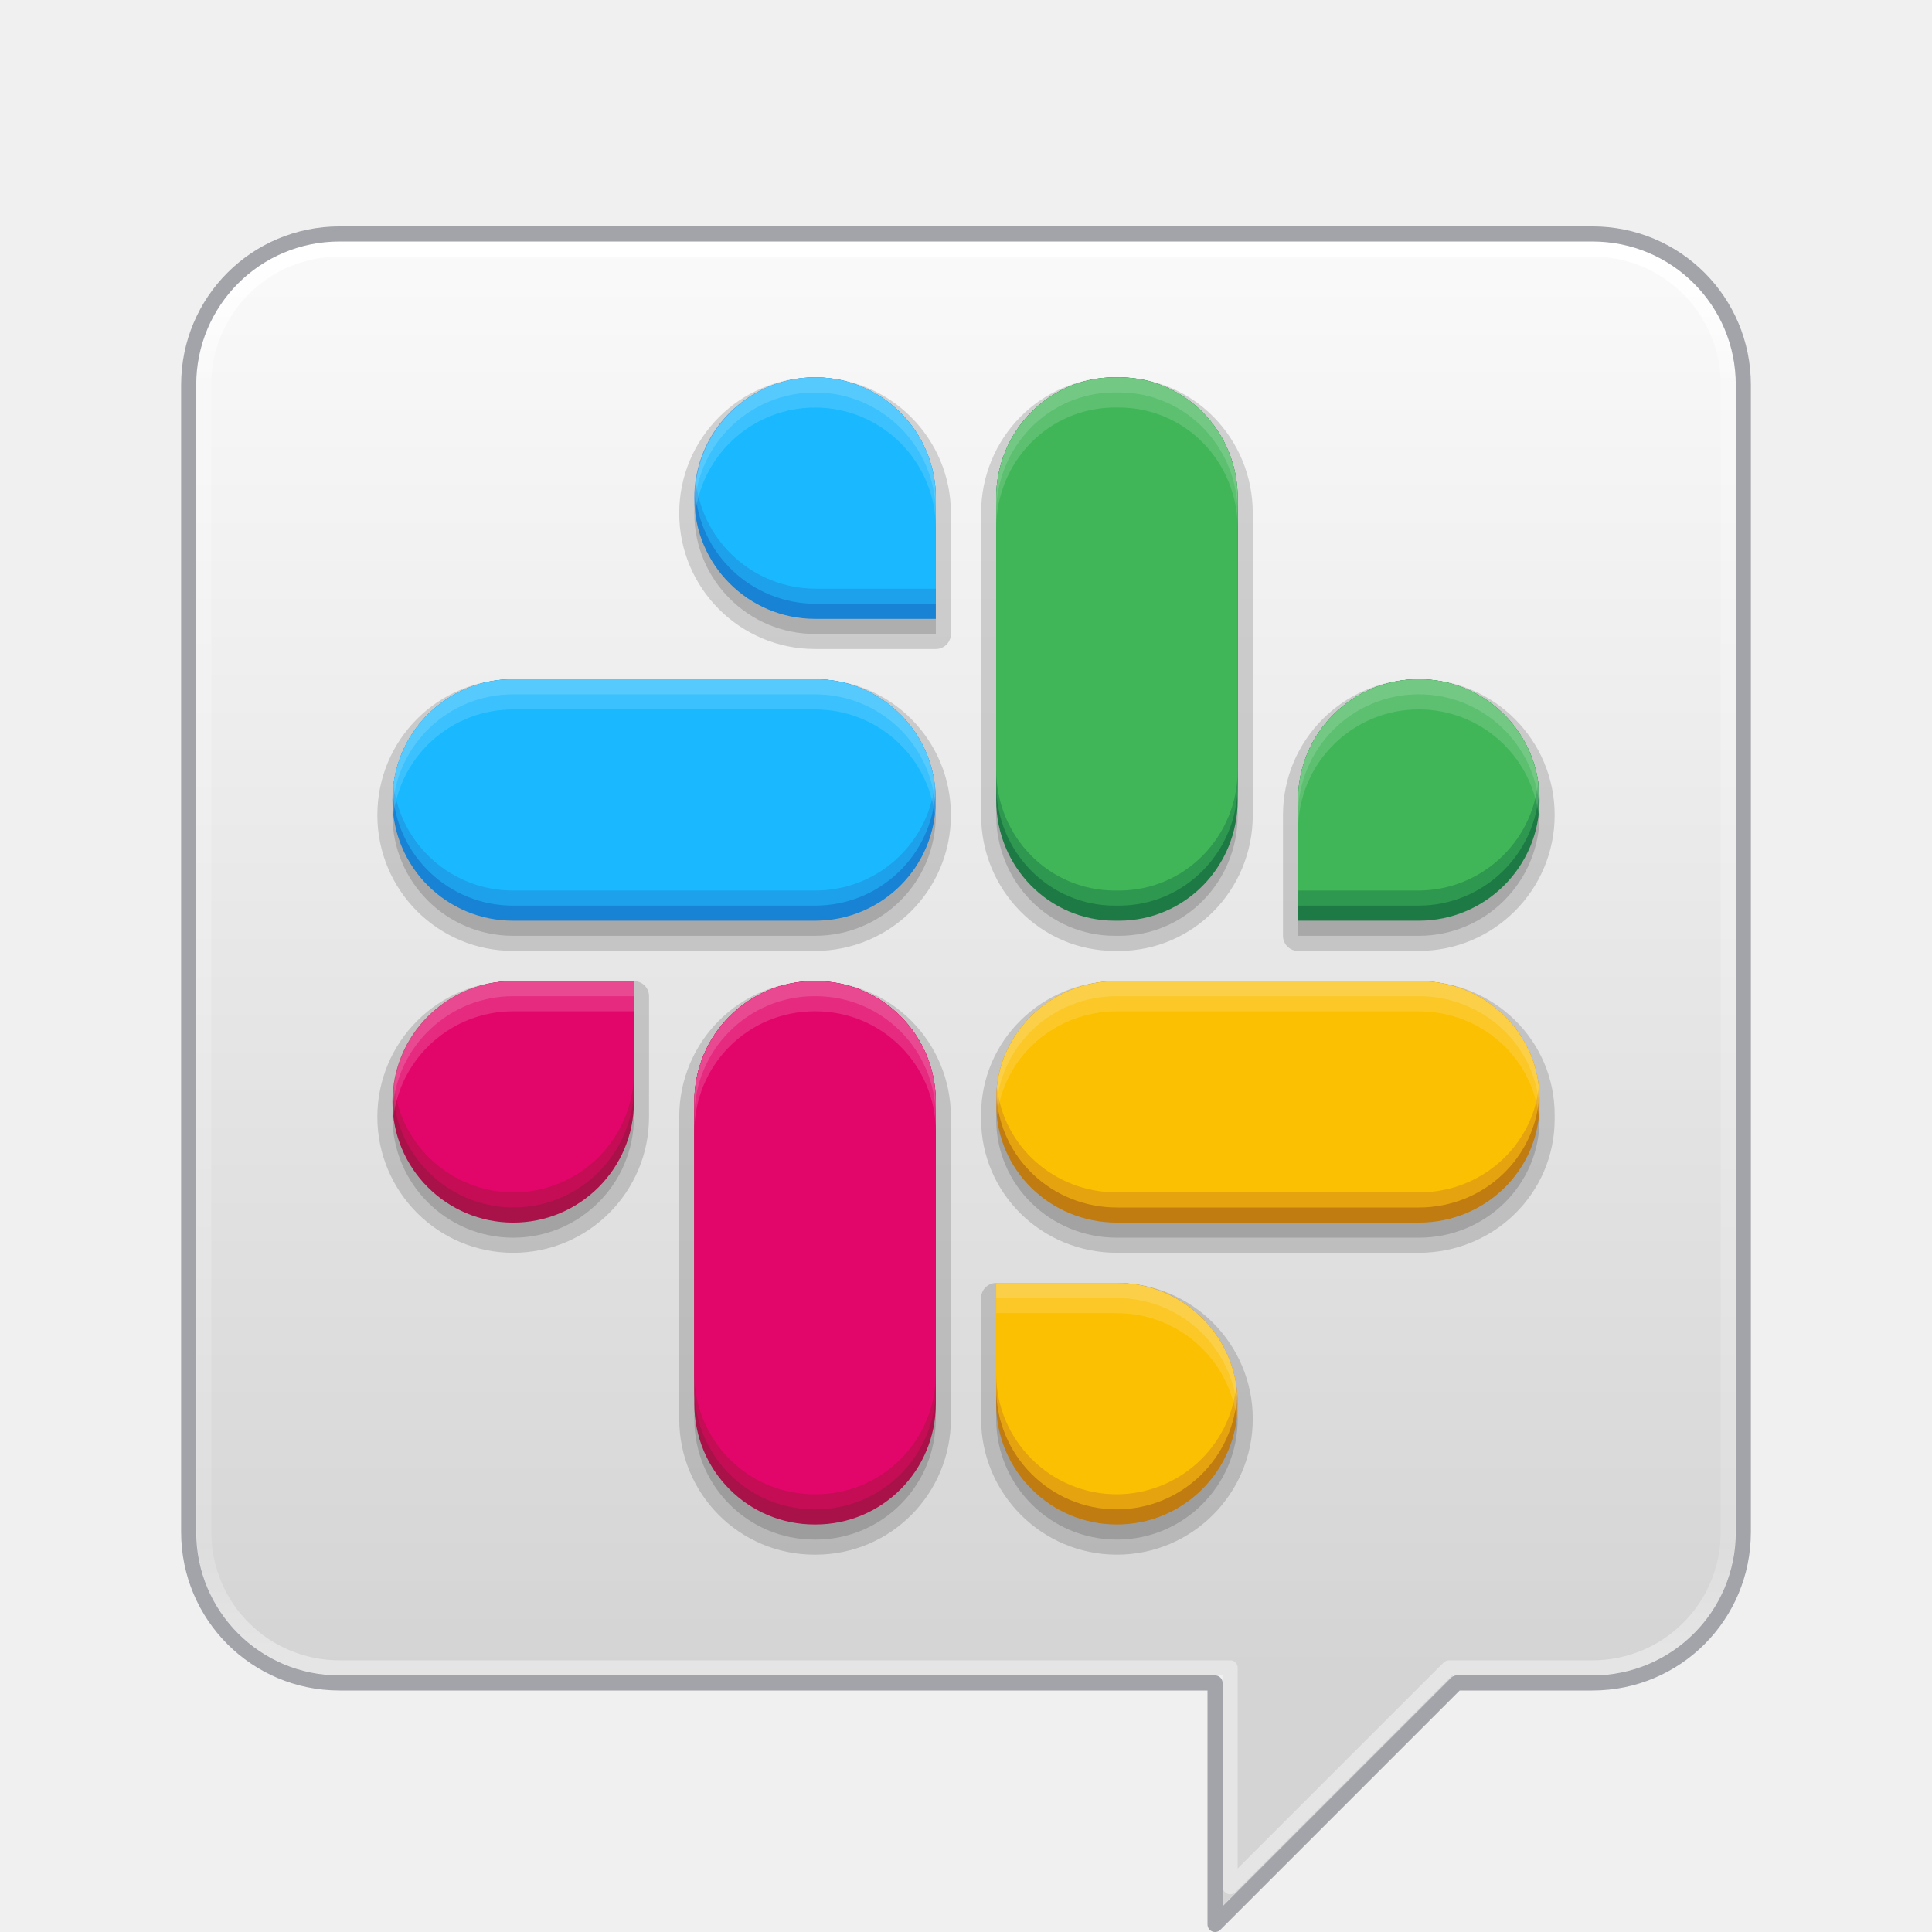
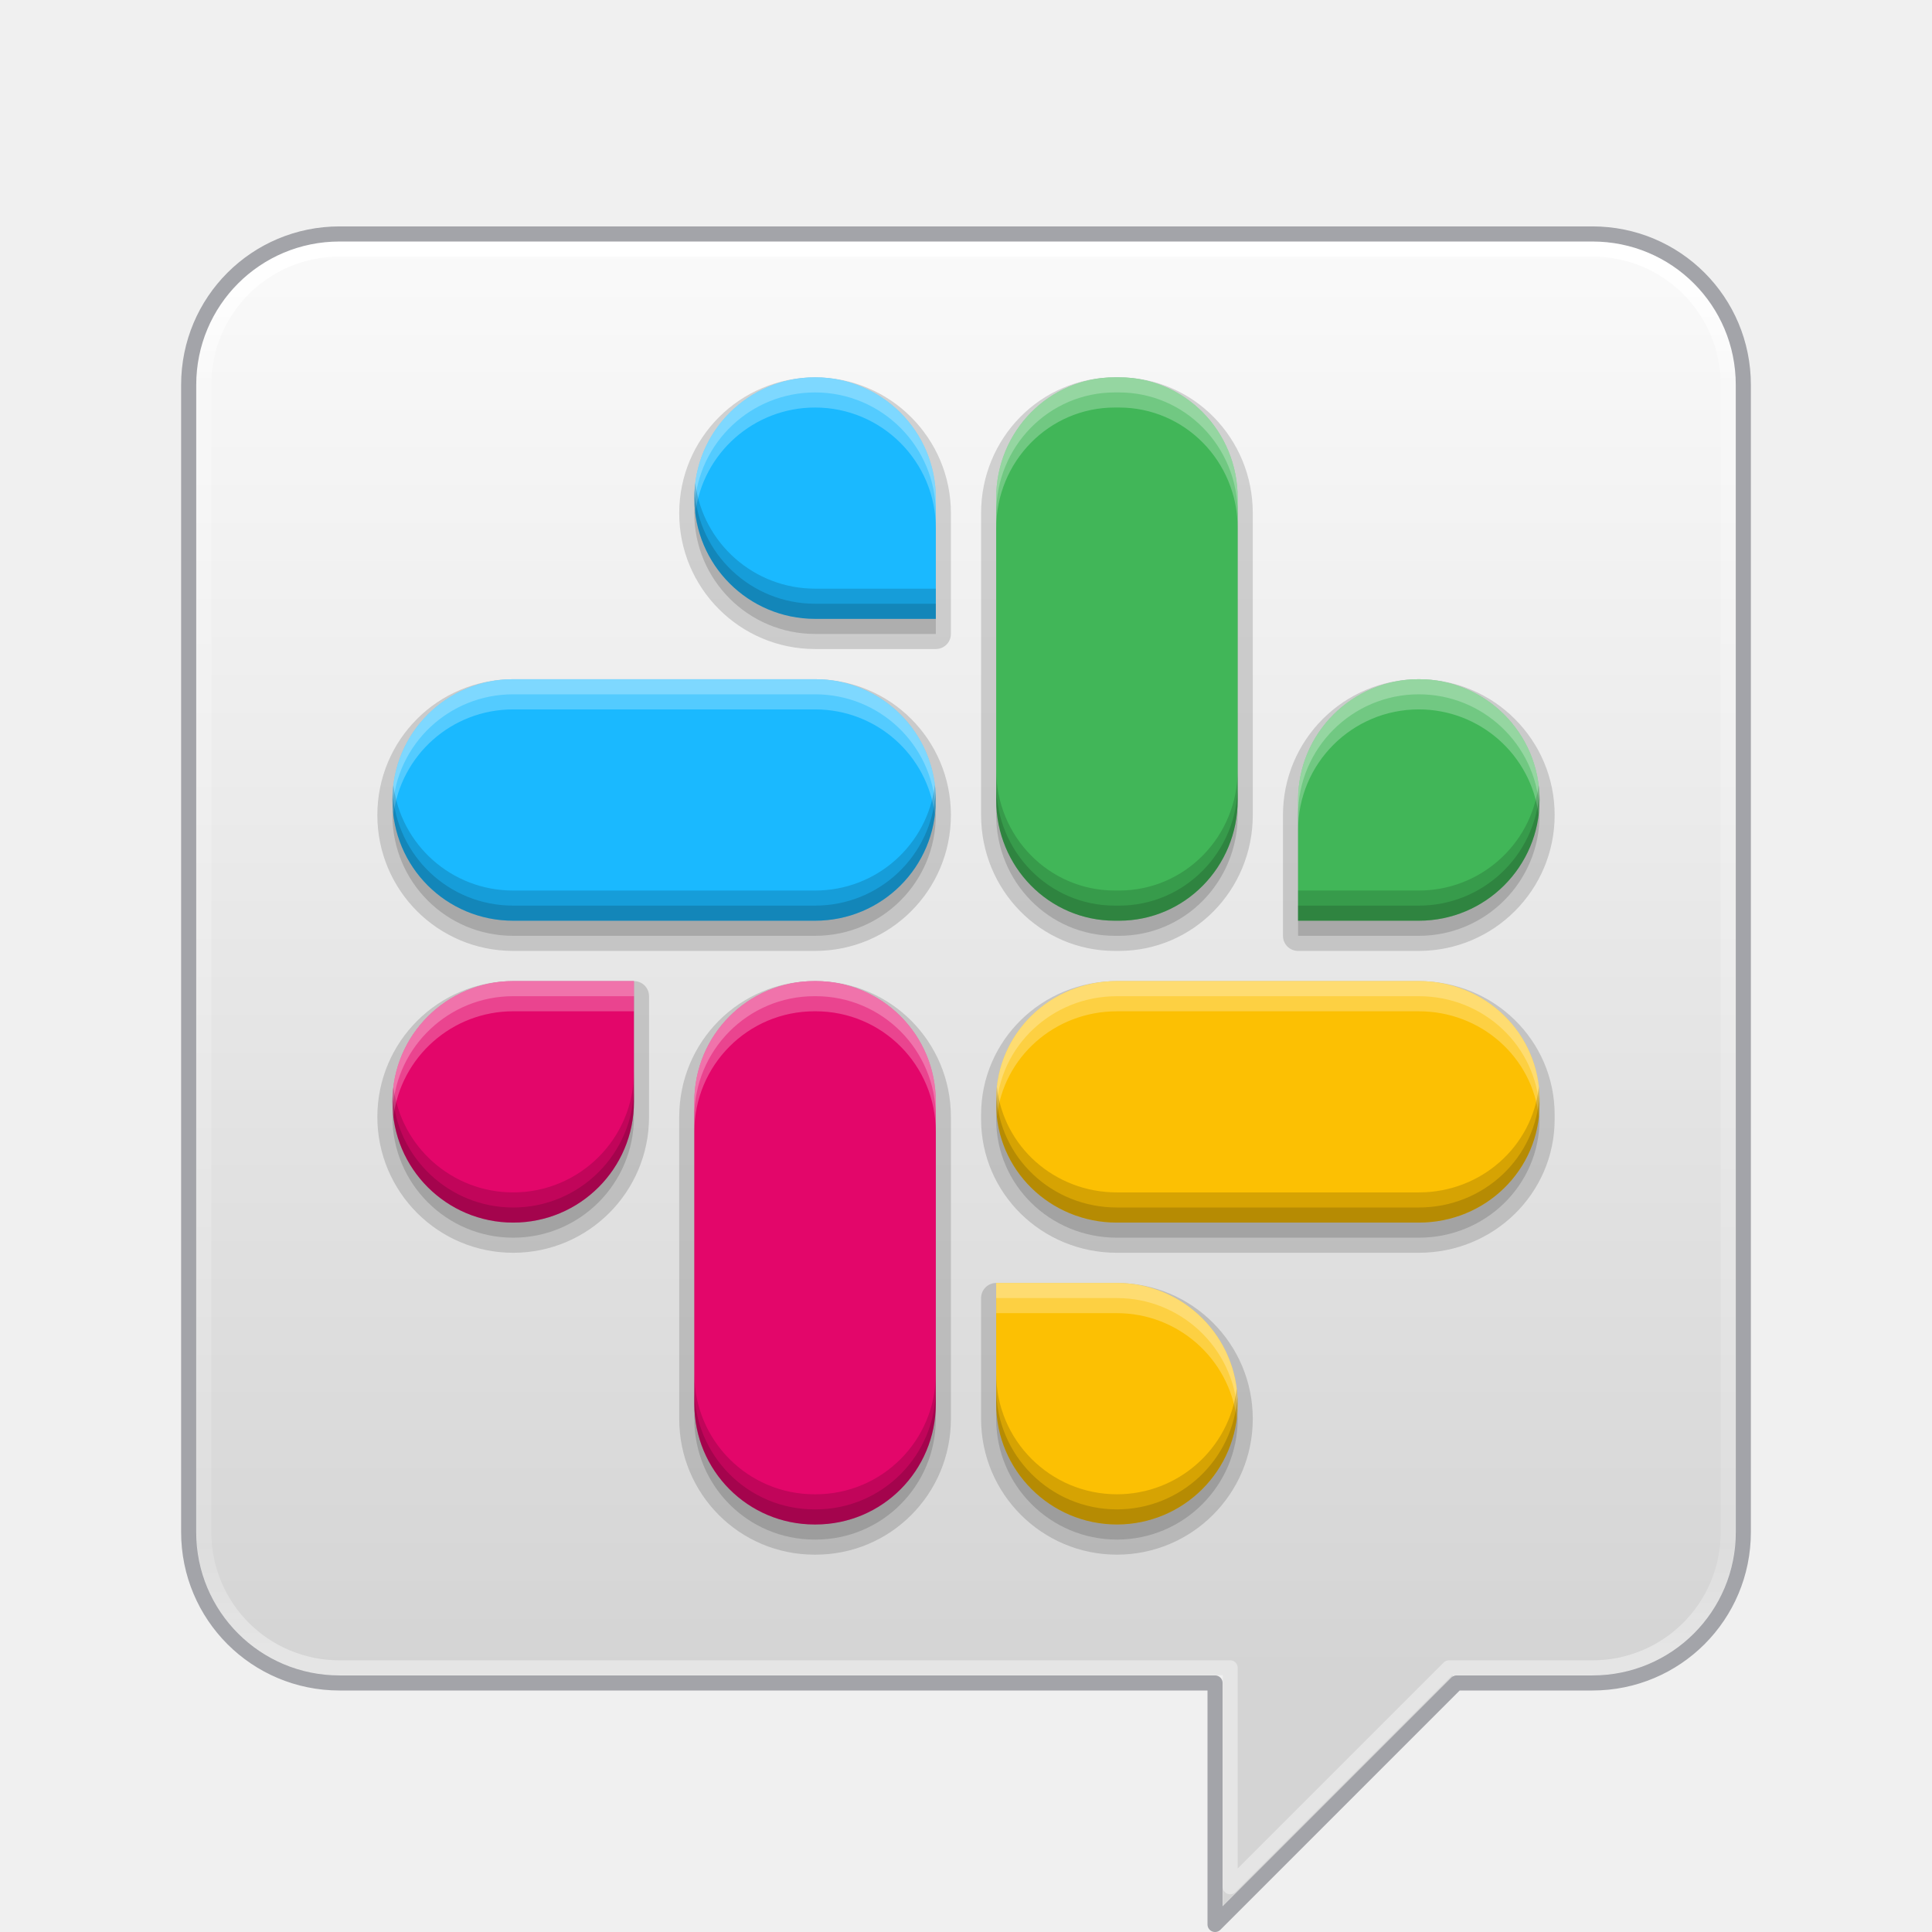
<svg xmlns="http://www.w3.org/2000/svg" xmlns:xlink="http://www.w3.org/1999/xlink" width="128" height="128" viewBox="0 0 128 128" fill="none" version="1.1" id="svg4" xml:space="preserve">
  <defs id="defs4">
    <linearGradient id="linearGradient3688-166-749-654">
      <stop offset="0" style="stop-color:#181818;stop-opacity:1" id="stop3088" />
      <stop offset="1" style="stop-color:#181818;stop-opacity:0" id="stop3090" />
    </linearGradient>
    <linearGradient id="linearGradient3702-501-757-795">
      <stop offset="0" style="stop-color:#181818;stop-opacity:0" id="stop3100" />
      <stop offset="0.5" style="stop-color:#181818;stop-opacity:1" id="stop3102" />
      <stop offset="1" style="stop-color:#181818;stop-opacity:0" id="stop3104" />
    </linearGradient>
    <linearGradient id="linearGradient4113">
      <stop id="stop4115" style="stop-color:#000000;stop-opacity:1" offset="0" />
      <stop id="stop4117" style="stop-color:#000000;stop-opacity:0" offset="1" />
    </linearGradient>
    <linearGradient gradientTransform="matrix(2.72973,0,0,2.72973,-1.51351,1.486514)" gradientUnits="userSpaceOnUse" xlink:href="#linearGradient3924-776" id="linearGradient3159" y2="42.5" x2="24" y1="5.5" x1="24" />
    <linearGradient id="linearGradient3924-776">
      <stop offset="0" style="stop-color:#ffffff;stop-opacity:1" id="stop3124" />
      <stop offset="0.088" style="stop-color:#ffffff;stop-opacity:0.235" id="stop3126" />
      <stop offset="0.911" style="stop-color:#ffffff;stop-opacity:0.157" id="stop3128" />
      <stop offset="1" style="stop-color:#ffffff;stop-opacity:0.392" id="stop3130" />
    </linearGradient>
    <radialGradient gradientTransform="matrix(2.003784,0,0,1.4,27.98813,-17.4)" gradientUnits="userSpaceOnUse" xlink:href="#linearGradient3688-166-749-654" id="radialGradient2455-1" fy="43.5" fx="4.993" r="2.5" cy="43.5" cx="4.993" />
    <radialGradient gradientTransform="matrix(2.003784,0,0,1.4,-20.01187,-104.4)" gradientUnits="userSpaceOnUse" xlink:href="#linearGradient3688-166-749-654" id="radialGradient2457-5" fy="43.5" fx="4.993" r="2.5" cy="43.5" cx="4.993" />
    <linearGradient gradientUnits="userSpaceOnUse" xlink:href="#linearGradient3702-501-757-795" id="linearGradient2459-7" y2="39.999" x2="25.058" y1="47.028" x1="25.058" />
    <radialGradient gradientTransform="matrix(1.556392,0,0,0.1697883,70.27036,102.1303)" gradientUnits="userSpaceOnUse" xlink:href="#linearGradient4113" id="radialGradient4377" fy="93.468" fx="-4.029" r="35.338" cy="93.468" cx="-4.029" />
    <style id="style1">.g{fill:#000;}.g,.h,.i{stroke-width:0px;}.h{fill:url(#e);}.i{fill:#fff;}</style>
    <linearGradient xlink:href="#linearGradient4-5" id="linearGradient4" x1="66" y1="16" x2="66" y2="118.5" gradientUnits="userSpaceOnUse" />
    <style id="style1-6">.cls-1{fill:#fff;}</style>
    <linearGradient id="linearGradient4-5">
      <stop style="stop-color:#fafafa;stop-opacity:1;" offset="0" id="stop4" />
      <stop style="stop-color:#d4d4d4;stop-opacity:1;" offset="1" id="stop5" />
    </linearGradient>
    <style id="style1-1">.g{fill:#000;}.g,.h,.i{stroke-width:0px;}.h{fill:url(#e);}.i{fill:#fff;}</style>
    <style id="style1-6-2">.cls-1{fill:#fff;}</style>
    <style id="style1-67">.cls-1{fill:#fff;}</style>
    <linearGradient id="linearGradient29">
      <stop style="stop-color:#ffffff;stop-opacity:1;" offset="0" id="stop29" />
      <stop style="stop-color:#ffffff;stop-opacity:0;" offset="1" id="stop30" />
    </linearGradient>
    <linearGradient id="linearGradient12">
      <stop id="stop8" style="stop-color:#ffffff;stop-opacity:1" offset="0" />
      <stop id="stop9" style="stop-color:#ffffff;stop-opacity:0.235" offset="0.08" />
      <stop id="stop10" style="stop-color:#ffffff;stop-opacity:0.157" offset="0.92" />
      <stop id="stop11" style="stop-color:#ffffff;stop-opacity:0.392" offset="1" />
    </linearGradient>
    <linearGradient id="linearGradient2">
      <stop style="stop-color:#5865f2;stop-opacity:1;" offset="0" id="stop3-3" />
      <stop style="stop-color:#1f30f4;stop-opacity:1;" offset="1" id="stop4-5" />
    </linearGradient>
    <radialGradient gradientTransform="matrix(1.556392,0,0,0.1697883,70.27036,102.1303)" gradientUnits="userSpaceOnUse" xlink:href="#linearGradient4113" id="radialGradient4377-5" fy="93.468" fx="-4.029" r="35.338" cy="93.468" cx="-4.029" />
    <style id="style1-62">.g{fill:#000;}.g,.h,.i{stroke-width:0px;}.h{fill:url(#e);}.i{fill:#fff;}</style>
    <style id="style1-6-9">.cls-1{fill:#fff;}</style>
    <radialGradient xlink:href="#linearGradient4113" id="radialGradient4" gradientUnits="userSpaceOnUse" gradientTransform="matrix(0.3823536,7.5555777e-8,-1.8372241e-8,0.1115198,-5.925427,36.33585)" cx="99.189" cy="185.297" fx="99.189" fy="185.297" r="62.769" />
    <radialGradient xlink:href="#linearGradient4113" id="radialGradient5" gradientUnits="userSpaceOnUse" gradientTransform="matrix(0.2549024,5.3967361e-8,-1.2248161e-8,0.07965545,6.716382,44.24067)" cx="99.189" cy="185.297" fx="99.189" fy="185.297" r="62.769" />
    <style id="style1-9">.g{fill:#000;}.g,.h,.i{stroke-width:0px;}.h{fill:url(#e);}.i{fill:#fff;}</style>
    <style id="style1-6-12">.cls-1{fill:#fff;}</style>
    <style id="style1-67-1">.cls-1{fill:#fff;}</style>
    <style id="style1-56">.g{fill:#000;}.g,.h,.i{stroke-width:0px;}.h{fill:url(#e);}.i{fill:#fff;}</style>
    <style id="style1-7">.g{fill:#000;}.g,.h,.i{stroke-width:0px;}.h{fill:url(#e);}.i{fill:#fff;}</style>
    <style id="style1-5">.g{fill:#000;}.g,.h,.i{stroke-width:0px;}.h{fill:url(#e);}.i{fill:#fff;}</style>
    <style id="style1-3">.g{fill:#000;}.g,.h,.i{stroke-width:0px;}.h{fill:url(#e);}.i{fill:#fff;}</style>
    <style id="style1-6-1">.cls-1{fill:#fff;}</style>
    <style id="style1-2">.g{fill:#000;}.g,.h,.i{stroke-width:0px;}.h{fill:url(#e);}.i{fill:#fff;}</style>
    <style id="style1-6-8">.cls-1{fill:#fff;}</style>
    <linearGradient xlink:href="#linearGradient12" id="linearGradient8" x1="64" y1="14" x2="64" y2="120" gradientUnits="userSpaceOnUse" gradientTransform="translate(0,-138)" />
    <linearGradient xlink:href="#linearGradient4-5" id="linearGradient26" x1="64" y1="13" x2="64" y2="120.99" gradientUnits="userSpaceOnUse" gradientTransform="translate(0,-138)" />
    <linearGradient xlink:href="#linearGradient29" id="linearGradient30" x1="101.853" y1="126.126" x2="97.222" y2="108.933" gradientUnits="userSpaceOnUse" gradientTransform="translate(0,-138)" />
    <radialGradient gradientTransform="matrix(1.556392,0,0,0.1697883,70.27036,102.1303)" gradientUnits="userSpaceOnUse" xlink:href="#linearGradient4113" id="radialGradient4377-8" fy="93.468" fx="-4.029" r="35.338" cy="93.468" cx="-4.029" />
    <style id="style1-97">.g{fill:#000;}.g,.h,.i{stroke-width:0px;}.h{fill:url(#e);}.i{fill:#fff;}</style>
    <style id="style1-6-36">.cls-1{fill:#fff;}</style>
    <radialGradient xlink:href="#linearGradient4113" id="radialGradient4-1" gradientUnits="userSpaceOnUse" gradientTransform="matrix(0.3823536,7.5555777e-8,-1.8372241e-8,0.1115198,-5.925427,36.33585)" cx="99.189" cy="185.297" fx="99.189" fy="185.297" r="62.769" />
    <radialGradient xlink:href="#linearGradient4113" id="radialGradient5-2" gradientUnits="userSpaceOnUse" gradientTransform="matrix(0.2549024,5.3967361e-8,-1.2248161e-8,0.07965545,6.716382,44.24067)" cx="99.189" cy="185.297" fx="99.189" fy="185.297" r="62.769" />
    <style id="style1-9-9">.g{fill:#000;}.g,.h,.i{stroke-width:0px;}.h{fill:url(#e);}.i{fill:#fff;}</style>
    <style id="style1-6-12-3">.cls-1{fill:#fff;}</style>
    <style id="style1-67-19">.cls-1{fill:#fff;}</style>
    <style id="style1-56-4">.g{fill:#000;}.g,.h,.i{stroke-width:0px;}.h{fill:url(#e);}.i{fill:#fff;}</style>
    <style id="style1-7-7">.g{fill:#000;}.g,.h,.i{stroke-width:0px;}.h{fill:url(#e);}.i{fill:#fff;}</style>
    <style id="style1-5-8">.g{fill:#000;}.g,.h,.i{stroke-width:0px;}.h{fill:url(#e);}.i{fill:#fff;}</style>
    <style id="style1-3-4">.g{fill:#000;}.g,.h,.i{stroke-width:0px;}.h{fill:url(#e);}.i{fill:#fff;}</style>
    <style id="style1-6-1-5">.cls-1{fill:#fff;}</style>
    <style id="style1-2-0">.g{fill:#000;}.g,.h,.i{stroke-width:0px;}.h{fill:url(#e);}.i{fill:#fff;}</style>
    <style id="style1-6-8-3">.cls-1{fill:#fff;}</style>
    <linearGradient xlink:href="#linearGradient12" id="linearGradient8-6" x1="64" y1="14" x2="64" y2="120" gradientUnits="userSpaceOnUse" gradientTransform="translate(0,-137)" />
    <linearGradient xlink:href="#linearGradient2" id="linearGradient26-1" x1="64" y1="13" x2="64" y2="120.99" gradientUnits="userSpaceOnUse" gradientTransform="translate(0,-137)" />
    <linearGradient xlink:href="#linearGradient29" id="linearGradient30-0" x1="101.853" y1="126.126" x2="97.222" y2="108.933" gradientUnits="userSpaceOnUse" gradientTransform="translate(0,-137)" />
    <linearGradient id="linearGradient880">
      <stop style="stop-color:#cd9ef7;stop-opacity:1" offset="0" id="stop876" />
      <stop style="stop-color:#a56de2;stop-opacity:1" offset="1" id="stop878" />
    </linearGradient>
    <linearGradient gradientTransform="matrix(2.72973,0,0,2.72973,-1.51351,1.486514)" gradientUnits="userSpaceOnUse" xlink:href="#linearGradient3924-776-3" id="linearGradient3159-6" y2="39.569" x2="24" y1="5.683" x1="24" />
    <linearGradient id="linearGradient3924-776-3">
      <stop offset="0" style="stop-color:#ffffff;stop-opacity:1" id="stop3124-2" />
      <stop offset="0.092" style="stop-color:#ffffff;stop-opacity:0.235" id="stop3126-0" />
      <stop offset="0.924" style="stop-color:#ffffff;stop-opacity:0.157" id="stop3128-6" />
      <stop offset="1" style="stop-color:#ffffff;stop-opacity:0.392" id="stop3130-1" />
    </linearGradient>
    <linearGradient xlink:href="#linearGradient4-5" id="linearGradient882" x1="62.872" y1="15.907" x2="62.872" y2="111" gradientUnits="userSpaceOnUse" />
    <linearGradient id="linearGradient24">
      <stop style="stop-color:#fafafa;stop-opacity:1;" offset="0" id="stop24" />
      <stop style="stop-color:#fafafa;stop-opacity:0;" offset="1" id="stop25" />
    </linearGradient>
    <linearGradient id="linearGradient23">
      <stop offset="0" style="stop-color:#ffffff;stop-opacity:1" id="stop20" />
      <stop offset="0.134" style="stop-color:#ffffff;stop-opacity:0.235" id="stop21" />
      <stop offset="0.866" style="stop-color:#ffffff;stop-opacity:0.157" id="stop22" />
      <stop offset="1" style="stop-color:#ffffff;stop-opacity:0.392" id="stop23" />
    </linearGradient>
    <style id="style1-37">.g{fill:#000;}.g,.h,.i{stroke-width:0px;}.h{fill:url(#e);}.i{fill:#fff;}</style>
    <style id="style1-6-5">.cls-1{fill:#fff;}</style>
    <style id="style1-67-9">.cls-1{fill:#fff;}</style>
    <style id="style1-56-22">.g{fill:#000;}.g,.h,.i{stroke-width:0px;}.h{fill:url(#e);}.i{fill:#fff;}</style>
    <style id="style1-7-8">.g{fill:#000;}.g,.h,.i{stroke-width:0px;}.h{fill:url(#e);}.i{fill:#fff;}</style>
    <style id="style1-5-9">.g{fill:#000;}.g,.h,.i{stroke-width:0px;}.h{fill:url(#e);}.i{fill:#fff;}</style>
    <style id="style1-3-73">.g{fill:#000;}.g,.h,.i{stroke-width:0px;}.h{fill:url(#e);}.i{fill:#fff;}</style>
    <style id="style1-6-1-6">.cls-1{fill:#fff;}</style>
    <style id="style1-2-1">.g{fill:#000;}.g,.h,.i{stroke-width:0px;}.h{fill:url(#e);}.i{fill:#fff;}</style>
    <style id="style1-6-8-2">.cls-1{fill:#fff;}</style>
    <linearGradient xlink:href="#linearGradient2" id="linearGradient11" x1="32" y1="3" x2="32" y2="61" gradientUnits="userSpaceOnUse" gradientTransform="translate(0,-65)" />
    <linearGradient xlink:href="#linearGradient23" id="linearGradient20" x1="32" y1="4" x2="32" y2="60" gradientUnits="userSpaceOnUse" gradientTransform="translate(0,-65)" />
    <linearGradient xlink:href="#linearGradient24" id="linearGradient25" x1="53.554" y1="59.876" x2="52.483" y2="55.162" gradientUnits="userSpaceOnUse" gradientTransform="translate(0,-65)" />
    <radialGradient xlink:href="#linearGradient4113" id="radialGradient3" gradientUnits="userSpaceOnUse" gradientTransform="matrix(0.3823536,7.5555777e-8,-1.8372241e-8,0.1115198,-5.925427,36.33585)" cx="99.189" cy="185.297" fx="99.189" fy="185.297" r="62.769" />
    <radialGradient xlink:href="#linearGradient4113" id="radialGradient4-9" gradientUnits="userSpaceOnUse" gradientTransform="matrix(0.2549024,5.3967361e-8,-1.2248161e-8,0.07965545,6.716382,44.24067)" cx="99.189" cy="185.297" fx="99.189" fy="185.297" r="62.769" />
    <linearGradient y2="39.317" x2="24" y1="5.898" x1="24" gradientTransform="matrix(1.432432,0,0,1.436283,135.6216,-2.470783)" gradientUnits="userSpaceOnUse" id="linearGradient3904" xlink:href="#linearGradient4270" />
    <linearGradient id="linearGradient4270">
      <stop id="stop4272" style="stop-color:#ffffff;stop-opacity:1" offset="0" />
      <stop id="stop4274" style="stop-color:#ffffff;stop-opacity:0.235" offset="0.094" />
      <stop id="stop4276" style="stop-color:#ffffff;stop-opacity:0.157" offset="0.927" />
      <stop id="stop4278" style="stop-color:#ffffff;stop-opacity:0.392" offset="1" />
    </linearGradient>
    <linearGradient xlink:href="#linearGradient2" id="linearGradient899" x1="31.781" y1="4.927" x2="32" y2="55" gradientUnits="userSpaceOnUse" gradientTransform="translate(138)" />
    <linearGradient id="linearGradient17">
      <stop offset="0" style="stop-color:#ffffff;stop-opacity:1" id="stop14" />
      <stop offset="0.145" style="stop-color:#ffffff;stop-opacity:0.235" id="stop15" />
      <stop offset="0.855" style="stop-color:#ffffff;stop-opacity:0.157" id="stop16" />
      <stop offset="1" style="stop-color:#ffffff;stop-opacity:0.392" id="stop17" />
    </linearGradient>
    <style id="style1-0">.g{fill:#000;}.g,.h,.i{stroke-width:0px;}.h{fill:url(#e);}.i{fill:#fff;}</style>
    <style id="style1-7-23">.g{fill:#000;}.g,.h,.i{stroke-width:0px;}.h{fill:url(#e);}.i{fill:#fff;}</style>
    <style id="style1-5-7">.g{fill:#000;}.g,.h,.i{stroke-width:0px;}.h{fill:url(#e);}.i{fill:#fff;}</style>
    <style id="style1-3-2">.g{fill:#000;}.g,.h,.i{stroke-width:0px;}.h{fill:url(#e);}.i{fill:#fff;}</style>
    <style id="style1-6-28">.cls-1{fill:#fff;}</style>
    <linearGradient xlink:href="#linearGradient17" id="linearGradient12-3" x1="24" y1="6" x2="24" y2="44" gradientUnits="userSpaceOnUse" gradientTransform="translate(0,-51)" />
    <linearGradient xlink:href="#linearGradient29" id="linearGradient19" x1="38.264" y1="46.5" x2="36.881" y2="41" gradientUnits="userSpaceOnUse" gradientTransform="translate(0,-51)" />
    <radialGradient xlink:href="#linearGradient4113" id="radialGradient3-3" gradientUnits="userSpaceOnUse" gradientTransform="matrix(0.3823536,7.5555777e-8,-1.8372241e-8,0.1115198,-5.925427,36.33585)" cx="99.189" cy="185.297" fx="99.189" fy="185.297" r="62.769" />
    <radialGradient xlink:href="#linearGradient4113" id="radialGradient4-6" gradientUnits="userSpaceOnUse" gradientTransform="matrix(0.2549024,5.3967361e-8,-1.2248161e-8,0.07965545,6.716382,44.24067)" cx="99.189" cy="185.297" fx="99.189" fy="185.297" r="62.769" />
    <style id="style1-62-5">.g{fill:#000;}.g,.h,.i{stroke-width:0px;}.h{fill:url(#e);}.i{fill:#fff;}</style>
    <style id="style1-6-9-5">.cls-1{fill:#fff;}</style>
    <style id="style1-67-1-4">.cls-1{fill:#fff;}</style>
    <style id="style1-56-2">.g{fill:#000;}.g,.h,.i{stroke-width:0px;}.h{fill:url(#e);}.i{fill:#fff;}</style>
    <style id="style1-7-1">.g{fill:#000;}.g,.h,.i{stroke-width:0px;}.h{fill:url(#e);}.i{fill:#fff;}</style>
    <style id="style1-5-2">.g{fill:#000;}.g,.h,.i{stroke-width:0px;}.h{fill:url(#e);}.i{fill:#fff;}</style>
    <style id="style1-3-7">.g{fill:#000;}.g,.h,.i{stroke-width:0px;}.h{fill:url(#e);}.i{fill:#fff;}</style>
    <style id="style1-6-1-9">.cls-1{fill:#fff;}</style>
    <style id="style1-2-3">.g{fill:#000;}.g,.h,.i{stroke-width:0px;}.h{fill:url(#e);}.i{fill:#fff;}</style>
    <style id="style1-6-8-1">.cls-1{fill:#fff;}</style>
    <linearGradient xlink:href="#linearGradient2" id="linearGradient9" x1="24" y1="5" x2="24" y2="45" gradientUnits="userSpaceOnUse" gradientTransform="translate(0,-51)" />
    <linearGradient id="linearGradient1201">
      <stop id="stop1193" style="stop-color:#ffffff;stop-opacity:1" offset="0" />
      <stop id="stop1195" style="stop-color:#ffffff;stop-opacity:0.235" offset="0.074" />
      <stop id="stop1197" style="stop-color:#ffffff;stop-opacity:0.157" offset="0.926" />
      <stop id="stop1199" style="stop-color:#ffffff;stop-opacity:0.392" offset="1" />
    </linearGradient>
    <linearGradient x1="39" y1="6" x2="39" y2="40" id="linearGradient3058-5" xlink:href="#linearGradient1201" gradientUnits="userSpaceOnUse" gradientTransform="translate(74)" />
    <linearGradient xlink:href="#linearGradient2" id="linearGradient930-9-2" x1="16.692" y1="2.5" x2="16.692" y2="27.769" gradientUnits="userSpaceOnUse" gradientTransform="matrix(1.444444,0,0,1.444444,74.88891,0.888891)" />
    <linearGradient id="linearGradient30-1">
      <stop style="stop-color:#ffffff;stop-opacity:1;" offset="0" id="stop30-9" />
      <stop style="stop-color:#fafafa;stop-opacity:0;" offset="1" id="stop31" />
    </linearGradient>
    <linearGradient id="linearGradient22">
      <stop id="stop13" style="stop-color:#ffffff;stop-opacity:1" offset="0" />
      <stop id="stop20-9" style="stop-color:#ffffff;stop-opacity:0.235" offset="0.135" />
      <stop id="stop21-4" style="stop-color:#ffffff;stop-opacity:0.157" offset="0.865" />
      <stop id="stop22-7" style="stop-color:#ffffff;stop-opacity:0.392" offset="1" />
    </linearGradient>
    <style id="style1-79">.g{fill:#000;}.g,.h,.i{stroke-width:0px;}.h{fill:url(#e);}.i{fill:#fff;}</style>
    <style id="style1-7-2">.g{fill:#000;}.g,.h,.i{stroke-width:0px;}.h{fill:url(#e);}.i{fill:#fff;}</style>
    <style id="style1-5-0">.g{fill:#000;}.g,.h,.i{stroke-width:0px;}.h{fill:url(#e);}.i{fill:#fff;}</style>
    <style id="style1-53">.g{fill:#000;}.g,.h,.i{stroke-width:0px;}.h{fill:url(#e);}.i{fill:#fff;}</style>
    <style id="style1-6-2-7">.cls-1{fill:#fff;}</style>
    <style id="style1-67-3">.cls-1{fill:#fff;}</style>
    <style id="style1-675">.g{fill:#000;}.g,.h,.i{stroke-width:0px;}.h{fill:url(#e);}.i{fill:#fff;}</style>
    <style id="style1-7-3">.g{fill:#000;}.g,.h,.i{stroke-width:0px;}.h{fill:url(#e);}.i{fill:#fff;}</style>
    <style id="style1-5-5">.g{fill:#000;}.g,.h,.i{stroke-width:0px;}.h{fill:url(#e);}.i{fill:#fff;}</style>
    <style id="style1-3-9">.g{fill:#000;}.g,.h,.i{stroke-width:0px;}.h{fill:url(#e);}.i{fill:#fff;}</style>
    <style id="style1-6-6">.cls-1{fill:#fff;}</style>
    <style id="style1-70">.g{fill:#000;}.g,.h,.i{stroke-width:0px;}.h{fill:url(#e);}.i{fill:#fff;}</style>
    <style id="style1-6-3">.cls-1{fill:#fff;}</style>
    <linearGradient id="linearGradient3820-7-2-2">
      <stop offset="0" style="stop-color:#3d3d3d;stop-opacity:1" id="stop3822-2-6-36" />
      <stop offset="0.5" style="stop-color:#686868;stop-opacity:0.498" id="stop3864-8-7-6" />
      <stop offset="1" style="stop-color:#686868;stop-opacity:0" id="stop3824-1-2-4" />
    </linearGradient>
    <radialGradient cx="99.157" cy="186.171" r="62.769" fx="99.157" fy="186.171" id="radialGradient3108-6" xlink:href="#linearGradient3820-7-2-2" gradientUnits="userSpaceOnUse" gradientTransform="matrix(0.2147314,0,0,0.06794726,-5.313625,15.11686)" />
    <linearGradient xlink:href="#linearGradient22" id="linearGradient13" x1="16" y1="3" x2="16" y2="29" gradientUnits="userSpaceOnUse" gradientTransform="translate(0,-33)" />
    <linearGradient xlink:href="#linearGradient2" id="linearGradient29-4" x1="16" y1="3" x2="16" y2="30" gradientUnits="userSpaceOnUse" gradientTransform="translate(0,-33)" />
    <linearGradient xlink:href="#linearGradient30-1" id="linearGradient31" x1="25.003" y1="30.933" x2="23.779" y2="27.459" gradientUnits="userSpaceOnUse" />
    <linearGradient id="linearGradient4-6">
      <stop id="stop1" style="stop-color:#ffffff;stop-opacity:1" offset="0" />
      <stop id="stop2" style="stop-color:#ffffff;stop-opacity:0.235" offset="0.068" />
      <stop id="stop3" style="stop-color:#ffffff;stop-opacity:0.157" offset="0.932" />
      <stop id="stop4-56" style="stop-color:#ffffff;stop-opacity:0.392" offset="1" />
    </linearGradient>
    <linearGradient xlink:href="#linearGradient2" id="linearGradient930-9-2-8" x1="17" y1="2.5" x2="17" y2="29" gradientUnits="userSpaceOnUse" gradientTransform="translate(58)" />
    <linearGradient x1="24" y1="6.24" x2="24" y2="38.8" id="linearGradient4161-0-2" xlink:href="#linearGradient4-6" gradientUnits="userSpaceOnUse" gradientTransform="matrix(0.6756757,0,0,0.6756757,57.78379,-0.2162061)" />
  </defs>
  <path id="rect5505-21-3" style="color:#000000;display:inline;overflow:visible;visibility:visible;fill:url(#linearGradient882);fill-rule:nonzero;stroke:none;stroke-width:1;marker:none;enable-background:accumulate" d="m 22.5,16.01 c -5.266,0 -9.49,4.224 -9.49,9.49 v 76 c 0,5.266 4.224,9.49 9.49,9.49 h 58.51 v 15.277 L 96.289,110.99 H 105.5 c 5.266,0 9.49,-4.224 9.49,-9.49 v -76 c 0,-5.266 -4.224,-9.49 -9.49,-9.49 z" />
  <path id="rect6741-7" style="opacity:1;fill:none;stroke:url(#linearGradient3159-6);stroke-width:1;stroke-linecap:round;stroke-linejoin:round;stroke-miterlimit:4;stroke-dasharray:none;stroke-dashoffset:0;stroke-opacity:1" d="m 22.5,16.5 c -4.986,0 -9,4.014 -9,9 v 76 c 0,4.986 4.014,9 9,9 h 59 V 125 L 96,110.5 h 9.5 c 4.986,0 9,-4.014 9,-9 v -76 c 0,-4.986 -4.014,-9 -9,-9 z" />
  <path id="rect5505-21-6" style="color:#000000;display:inline;overflow:visible;visibility:visible;opacity:0.5;fill:none;stroke:#555761;stroke-width:1;stroke-linecap:round;stroke-linejoin:round;stroke-miterlimit:4;stroke-dasharray:none;stroke-dashoffset:0;stroke-opacity:1;marker:none;enable-background:accumulate" d="m 22.5,15.5 c -5.54,0 -10,4.46 -10,10 v 76 c 0,5.54 4.46,10 10,10 h 58 v 16 l 16,-16 h 9 c 5.54,0 10,-4.46 10,-10 v -76 c 0,-5.54 -4.46,-10 -10,-10 z" />
  <path id="path30-0" style="opacity:0.15;fill:#000000;fill-opacity:1;stroke:#000000;stroke-width:2;stroke-linecap:round;stroke-linejoin:round;stroke-dasharray:none;stroke-opacity:1" d="m 54,26 a 8,8 0 0 0 -8,8 8,8 0 0 0 8,8 h 8 v -8 a 8,8 0 0 0 -8,-8 z m 19.859,0 C 69.506,26 66,29.568 66,34 v 20 c 0,4.432 3.506,8 7.859,8 h 0.281 C 78.494,62 82,58.432 82,54 V 34 c 0,-4.432 -3.506,-8 -7.859,-8 z M 34,46 c -4.432,0 -8,3.568 -8,8 0,4.432 3.568,8 8,8 h 20 c 4.432,0 8,-3.568 8,-8 0,-4.432 -3.568,-8 -8,-8 z m 60,0 a 8,8 0 0 0 -8,8 v 8 h 8 a 8,8 0 0 0 8,-8 8,8 0 0 0 -8,-8 z M 34,66 a 8,8 0 0 0 -8,8 8,8 0 0 0 8,8 8,8 0 0 0 8,-8 v -8 z m 19.965,0 C 49.552,66 46,69.568 46,74 v 20 c 0,4.432 3.552,8 7.965,8 h 0.07 C 58.448,102 62,98.432 62,94 V 74 c 0,-4.432 -3.552,-8 -7.965,-8 z M 74,66 c -4.432,0 -8,3.499 -8,7.848 v 0.305 C 66,78.501 69.568,82 74,82 h 20 c 4.432,0 8,-3.499 8,-7.848 V 73.848 C 102,69.499 98.432,66 94,66 Z m -8,20 v 8 a 8,8 0 0 0 8,8 8,8 0 0 0 8,-8 8,8 0 0 0 -8,-8 z" />
  <path id="path17-6" style="opacity:0.15;fill:#000000;fill-opacity:1;stroke:none;stroke-width:4;stroke-linecap:round;stroke-linejoin:round;stroke-opacity:1" d="m 54,26 a 8,8 0 0 0 -8,8 8,8 0 0 0 8,8 h 8 v -8 a 8,8 0 0 0 -8,-8 z m 19.859,0 C 69.506,26 66,29.568 66,34 v 20 c 0,4.432 3.506,8 7.859,8 h 0.281 C 78.494,62 82,58.432 82,54 V 34 c 0,-4.432 -3.506,-8 -7.859,-8 z M 34,46 c -4.432,0 -8,3.568 -8,8 0,4.432 3.568,8 8,8 h 20 c 4.432,0 8,-3.568 8,-8 0,-4.432 -3.568,-8 -8,-8 z m 60,0 a 8,8 0 0 0 -8,8 v 8 h 8 a 8,8 0 0 0 8,-8 8,8 0 0 0 -8,-8 z M 34,66 a 8,8 0 0 0 -8,8 8,8 0 0 0 8,8 8,8 0 0 0 8,-8 v -8 z m 19.965,0 C 49.552,66 46,69.568 46,74 v 20 c 0,4.432 3.552,8 7.965,8 h 0.07 C 58.448,102 62,98.432 62,94 V 74 c 0,-4.432 -3.552,-8 -7.965,-8 z M 74,66 c -4.432,0 -8,3.499 -8,7.848 v 0.305 C 66,78.501 69.568,82 74,82 h 20 c 4.432,0 8,-3.499 8,-7.848 V 73.848 C 102,69.499 98.432,66 94,66 Z m -8,20 v 8 a 8,8 0 0 0 8,8 8,8 0 0 0 8,-8 8,8 0 0 0 -8,-8 z" />
-   <path id="rect7-0-2" style="fill:#1882d4;fill-opacity:1;stroke:none;stroke-width:4;stroke-linecap:round;stroke-linejoin:round;stroke-opacity:1" d="m 54,25 a 8,8 0 0 0 -8,8 8,8 0 0 0 8,8 h 8 V 33 A 8,8 0 0 0 54,25 Z M 34,45 c -4.432,0 -8,3.568 -8,8 0,4.432 3.568,8 8,8 h 20 c 4.432,0 8,-3.568 8,-8 0,-4.432 -3.568,-8 -8,-8 z" />
-   <path id="rect8-9-6" style="fill:#a91149;fill-opacity:1;stroke:none;stroke-width:4;stroke-linecap:round;stroke-linejoin:round;stroke-opacity:1" d="m 34,65 a 8,8 0 0 0 -8,8 8,8 0 0 0 8,8 8,8 0 0 0 8,-8 v -8 z m 19.965,0 C 49.552,65 46,68.568 46,73 v 20 c 0,4.432 3.552,8 7.965,8 h 0.07 C 58.448,101 62,97.432 62,93 V 73 c 0,-4.432 -3.552,-8 -7.965,-8 z" />
-   <path id="rect9-3-1" style="fill:#c07b11;fill-opacity:1;stroke:none;stroke-width:4;stroke-linecap:round;stroke-linejoin:round;stroke-opacity:1" d="m 74,65 c -4.432,0 -8,3.499 -8,7.848 v 0.305 C 66,77.501 69.568,81 74,81 h 20 c 4.432,0 8,-3.499 8,-7.848 V 72.848 C 102,68.499 98.432,65 94,65 Z m -8,20 v 8 a 8,8 0 0 0 8,8 8,8 0 0 0 8,-8 8,8 0 0 0 -8,-8 z" />
-   <path id="rect6-6-8" style="fill:#1e7a45;fill-opacity:1;stroke:none;stroke-width:4;stroke-linecap:round;stroke-linejoin:round;stroke-opacity:1" d="M 73.859,25 C 69.506,25 66,28.568 66,33 v 20 c 0,4.432 3.506,8 7.859,8 h 0.281 C 78.494,61 82,57.432 82,53 V 33 c 0,-4.432 -3.506,-8 -7.859,-8 z M 94,45 a 8,8 0 0 0 -8,8 v 8 h 8 a 8,8 0 0 0 8,-8 8,8 0 0 0 -8,-8 z" />
-   <path id="path9-7" style="fill:#e5a40f;fill-opacity:1;stroke:none;stroke-width:4;stroke-linecap:round;stroke-linejoin:round;stroke-opacity:1" d="m 74,65 c -4.312,0 -7.797,3.316 -7.982,7.5 C 66.203,76.684 69.688,80 74,80 h 20 c 4.312,0 7.797,-3.316 7.982,-7.5 C 101.797,68.316 98.312,65 94,65 Z m -8,20 v 7 a 8,8 0 0 0 8,8 8,8 0 0 0 7.967,-7.703 A 8,8 0 0 0 74,85 Z" />
-   <path id="path10-9" style="fill:#fcc003;fill-opacity:1;stroke:none;stroke-width:4;stroke-linecap:round;stroke-linejoin:round;stroke-opacity:1" d="m 74,65 c -4.14,0 -7.525,3.054 -7.953,7 0.428,3.946 3.813,7 7.953,7 h 20 c 4.14,0 7.525,-3.054 7.953,-7 C 101.525,68.054 98.14,65 94,65 Z m -8,20 v 6 a 8,8 0 0 0 8,8 8,8 0 0 0 7.908,-7.197 A 8,8 0 0 0 74,85 Z" />
-   <path id="path11-2" style="fill:#2e9850;fill-opacity:1;stroke:none;stroke-width:4;stroke-linecap:round;stroke-linejoin:round;stroke-opacity:1" d="M 73.859,25 C 69.506,25 66,28.568 66,33 v 19 c 0,4.432 3.506,8 7.859,8 h 0.281 C 78.494,60 82,56.432 82,52 V 33 c 0,-4.432 -3.506,-8 -7.859,-8 z M 94,45 a 8,8 0 0 0 -8,8 v 7 h 8 A 8,8 0 0 0 101.967,52.297 8,8 0 0 0 94,45 Z" />
-   <path id="path12-0" style="fill:#41b658;fill-opacity:1;stroke:none;stroke-width:4;stroke-linecap:round;stroke-linejoin:round;stroke-opacity:1" d="M 73.859,25 C 69.506,25 66,28.568 66,33 v 18 c 0,4.432 3.506,8 7.859,8 h 0.281 C 78.494,59 82,55.432 82,51 V 33 c 0,-4.432 -3.506,-8 -7.859,-8 z M 94,45 a 8,8 0 0 0 -8,8 v 6 h 8 A 8,8 0 0 0 101.908,51.803 8,8 0 0 0 94,45 Z" />
-   <path id="path13-2" style="fill:#c40d55;fill-opacity:1;stroke:none;stroke-width:4;stroke-linecap:round;stroke-linejoin:round;stroke-opacity:1" d="M 34,65 A 8,8 0 0 0 26.057,72.5 8,8 0 0 0 34,80 8,8 0 0 0 42,72 v -7 z m 19.965,0 C 49.552,65 46,68.568 46,73 v 19 c 0,4.432 3.552,8 7.965,8 h 0.07 C 58.448,100 62,96.432 62,92 V 73 c 0,-4.432 -3.552,-8 -7.965,-8 z" />
-   <path id="path14-3" style="fill:#e3066a;fill-opacity:1;stroke:none;stroke-width:4;stroke-linecap:round;stroke-linejoin:round;stroke-opacity:1" d="M 34,65 A 8,8 0 0 0 26.113,72 8,8 0 0 0 34,79 8,8 0 0 0 42,71 v -6 z m 19.965,0 C 49.552,65 46,68.568 46,73 v 18 c 0,4.432 3.552,8 7.965,8 h 0.07 C 58.448,99 62,95.432 62,91 V 73 c 0,-4.432 -3.552,-8 -7.965,-8 z" />
-   <path id="path15-7" style="fill:#1da1eb;fill-opacity:1;stroke:none;stroke-width:4;stroke-linecap:round;stroke-linejoin:round;stroke-opacity:1" d="M 54,25 A 8,8 0 0 0 46.057,32.5 8,8 0 0 0 54,40 h 8 V 33 A 8,8 0 0 0 54,25 Z M 34,45 c -4.263,0 -7.717,3.304 -7.975,7.5 C 26.283,56.696 29.737,60 34,60 h 20 c 4.263,0 7.717,-3.304 7.975,-7.5 C 61.717,48.304 58.263,45 54,45 Z" />
-   <path id="path16-5" style="fill:#1ab9ff;fill-opacity:1;stroke:none;stroke-width:4;stroke-linecap:round;stroke-linejoin:round;stroke-opacity:1" d="M 54,25 A 8,8 0 0 0 46.113,32 8,8 0 0 0 54,39 h 8 V 33 A 8,8 0 0 0 54,25 Z M 34,45 c -4.093,0 -7.442,3.044 -7.932,7 0.49,3.956 3.839,7 7.932,7 h 20 c 4.093,0 7.442,-3.044 7.932,-7 C 61.442,48.044 58.093,45 54,45 Z" />
-   <path id="path7" style="opacity:0.15;fill:#fafafa;fill-opacity:1;stroke:none;stroke-width:4;stroke-linecap:round;stroke-linejoin:round;stroke-opacity:1" d="m 54,25 a 8,8 0 0 0 -8,8 8,8 0 0 0 0.062,1 8,8 0 0 1 7.938,-7 8,8 0 0 1 8,8 v -2 a 8,8 0 0 0 -8,-8 z m 19.859,0 C 69.506,25 66,28.568 66,33 v 2 c 0,-4.432 3.506,-8 7.859,-8 h 0.281 C 78.494,27 82,30.568 82,35 v -2 c 0,-4.432 -3.506,-8 -7.859,-8 z M 34,45 c -4.432,0 -8,3.568 -8,8 0,0.339 0.02,0.673 0.061,1 0.489,-3.957 3.846,-7 7.939,-7 h 20 c 4.093,0 7.45,3.043 7.939,7 0.041,-0.327 0.061,-0.661 0.061,-1 0,-4.432 -3.568,-8 -8,-8 z m 60,0 a 8,8 0 0 0 -8,8 v 2 a 8,8 0 0 1 8,-8 8,8 0 0 1 7.938,7 A 8,8 0 0 0 102,53 8,8 0 0 0 94,45 Z M 34,65 a 8,8 0 0 0 -8,8 8,8 0 0 0 0.062,1 A 8,8 0 0 1 34,67 h 8 v -2 z m 19.965,0 C 49.552,65 46,68.568 46,73 v 2 c 0,-4.432 3.552,-8 7.965,-8 h 0.07 C 58.448,67 62,70.568 62,75 v -2 c 0,-4.432 -3.552,-8 -7.965,-8 z M 74,65 c -4.432,0 -8,3.499 -8,7.848 v 0.305 c 0,0.286 0.015,0.569 0.045,0.848 0.428,-3.947 3.815,-7 7.955,-7 h 20 c 4.14,0 7.527,3.053 7.955,7 C 101.985,73.722 102,73.439 102,73.152 V 72.848 C 102,68.499 98.432,65 94,65 Z m -8,20 v 2 h 8 A 8,8 0 0 1 81.938,94 8,8 0 0 0 82,93 8,8 0 0 0 74,85 Z" />
-   <path id="path8" style="opacity:0.15;fill:#fafafa;fill-opacity:1;stroke:none;stroke-width:4;stroke-linecap:round;stroke-linejoin:round;stroke-opacity:1" d="m 54,25 a 8,8 0 0 0 -8,8 8,8 0 0 0 0.016,0.5 A 8,8 0 0 1 54,26 a 8,8 0 0 1 8,8 v -1 a 8,8 0 0 0 -8,-8 z m 19.859,0 C 69.506,25 66,28.568 66,33 v 1 c 0,-4.432 3.506,-8 7.859,-8 h 0.281 C 78.494,26 82,29.568 82,34 v -1 c 0,-4.432 -3.506,-8 -7.859,-8 z M 34,45 c -4.432,0 -8,3.568 -8,8 0,0.168 0.005,0.335 0.016,0.5 C 26.272,49.303 29.736,46 34,46 h 20 c 4.264,0 7.728,3.303 7.984,7.5 C 61.994,53.335 62,53.168 62,53 62,48.568 58.432,45 54,45 Z m 60,0 a 8,8 0 0 0 -8,8 v 1 a 8,8 0 0 1 8,-8 8,8 0 0 1 7.984,7.5 A 8,8 0 0 0 102,53 8,8 0 0 0 94,45 Z M 34,65 a 8,8 0 0 0 -8,8 8,8 0 0 0 0.016,0.5 A 8,8 0 0 1 34,66 h 8 v -1 z m 19.965,0 C 49.552,65 46,68.568 46,73 v 1 c 0,-4.432 3.552,-8 7.965,-8 h 0.07 C 58.448,66 62,69.568 62,74 v -1 c 0,-4.432 -3.552,-8 -7.965,-8 z M 74,65 c -4.432,0 -8,3.499 -8,7.848 v 0.305 C 66,73.269 66.003,73.385 66.008,73.5 66.192,69.314 69.687,66 74,66 h 20 c 4.313,0 7.808,3.314 7.992,7.5 0.005,-0.115 0.008,-0.231 0.008,-0.348 V 72.848 C 102,68.499 98.432,65 94,65 Z m -8,20 v 1 h 8 A 8,8 0 0 1 81.984,93.5 8,8 0 0 0 82,93 8,8 0 0 0 74,85 Z" />
+   <path id="rect7-0-2" style="fill:#1ab9ff;fill-opacity:1;stroke:none;stroke-width:4;stroke-linecap:round;stroke-linejoin:round;stroke-opacity:1" d="m 54,25 a 8,8 0 0 0 -8,8 8,8 0 0 0 8,8 h 8 V 33 A 8,8 0 0 0 54,25 Z M 34,45 c -4.432,0 -8,3.568 -8,8 0,4.432 3.568,8 8,8 h 20 c 4.432,0 8,-3.568 8,-8 0,-4.432 -3.568,-8 -8,-8 z" />
+   <path id="rect8-9-6" style="fill:#e3066a;fill-opacity:1;stroke:none;stroke-width:4;stroke-linecap:round;stroke-linejoin:round;stroke-opacity:1" d="m 34,65 a 8,8 0 0 0 -8,8 8,8 0 0 0 8,8 8,8 0 0 0 8,-8 v -8 z m 19.965,0 C 49.552,65 46,68.568 46,73 v 20 c 0,4.432 3.552,8 7.965,8 h 0.07 C 58.448,101 62,97.432 62,93 V 73 c 0,-4.432 -3.552,-8 -7.965,-8 z" />
+   <path id="rect9-3-1" style="fill:#fcc003;fill-opacity:1;stroke:none;stroke-width:4;stroke-linecap:round;stroke-linejoin:round;stroke-opacity:1" d="m 74,65 c -4.432,0 -8,3.499 -8,7.848 v 0.305 C 66,77.501 69.568,81 74,81 h 20 c 4.432,0 8,-3.499 8,-7.848 V 72.848 C 102,68.499 98.432,65 94,65 Z m -8,20 v 8 a 8,8 0 0 0 8,8 8,8 0 0 0 8,-8 8,8 0 0 0 -8,-8 z" />
+   <path id="rect6-6-8" style="fill:#41b658;fill-opacity:1;stroke:none;stroke-width:4;stroke-linecap:round;stroke-linejoin:round;stroke-opacity:1" d="M 73.859,25 C 69.506,25 66,28.568 66,33 v 20 c 0,4.432 3.506,8 7.859,8 h 0.281 C 78.494,61 82,57.432 82,53 V 33 c 0,-4.432 -3.506,-8 -7.859,-8 z M 94,45 a 8,8 0 0 0 -8,8 v 8 h 8 a 8,8 0 0 0 8,-8 8,8 0 0 0 -8,-8 z" />
+   <path id="path7" style="opacity:0.25;fill:#ffffff;fill-opacity:1;stroke:none;stroke-width:4;stroke-linecap:round;stroke-linejoin:round;stroke-opacity:1" d="m 54,25 a 8,8 0 0 0 -8,8 8,8 0 0 0 0.062,1 8,8 0 0 1 7.938,-7 8,8 0 0 1 8,8 v -2 a 8,8 0 0 0 -8,-8 z m 19.859,0 C 69.506,25 66,28.568 66,33 v 2 c 0,-4.432 3.506,-8 7.859,-8 h 0.281 C 78.494,27 82,30.568 82,35 v -2 c 0,-4.432 -3.506,-8 -7.859,-8 z M 34,45 c -4.432,0 -8,3.568 -8,8 0,0.339 0.02,0.673 0.061,1 0.489,-3.957 3.846,-7 7.939,-7 h 20 c 4.093,0 7.45,3.043 7.939,7 0.041,-0.327 0.061,-0.661 0.061,-1 0,-4.432 -3.568,-8 -8,-8 z m 60,0 a 8,8 0 0 0 -8,8 v 2 a 8,8 0 0 1 8,-8 8,8 0 0 1 7.938,7 A 8,8 0 0 0 102,53 8,8 0 0 0 94,45 Z M 34,65 a 8,8 0 0 0 -8,8 8,8 0 0 0 0.062,1 A 8,8 0 0 1 34,67 h 8 v -2 z m 19.965,0 C 49.552,65 46,68.568 46,73 v 2 c 0,-4.432 3.552,-8 7.965,-8 h 0.07 C 58.448,67 62,70.568 62,75 v -2 c 0,-4.432 -3.552,-8 -7.965,-8 z M 74,65 c -4.432,0 -8,3.499 -8,7.848 v 0.305 c 0,0.286 0.015,0.569 0.045,0.848 0.428,-3.947 3.815,-7 7.955,-7 h 20 c 4.14,0 7.527,3.053 7.955,7 C 101.985,73.722 102,73.439 102,73.152 V 72.848 C 102,68.499 98.432,65 94,65 Z m -8,20 v 2 h 8 A 8,8 0 0 1 81.938,94 8,8 0 0 0 82,93 8,8 0 0 0 74,85 Z" />
+   <path id="path8" style="opacity:0.25;mix-blend-mode:luminosity;fill:#ffffff;fill-opacity:1;stroke:none;stroke-width:4;stroke-linecap:round;stroke-linejoin:round;stroke-opacity:1" d="m 54,25 a 8,8 0 0 0 -8,8 8,8 0 0 0 0.016,0.5 A 8,8 0 0 1 54,26 a 8,8 0 0 1 8,8 v -1 a 8,8 0 0 0 -8,-8 z m 19.859,0 C 69.506,25 66,28.568 66,33 v 1 c 0,-4.432 3.506,-8 7.859,-8 h 0.281 C 78.494,26 82,29.568 82,34 v -1 c 0,-4.432 -3.506,-8 -7.859,-8 z M 34,45 c -4.432,0 -8,3.568 -8,8 0,0.168 0.005,0.335 0.016,0.5 C 26.272,49.303 29.736,46 34,46 h 20 c 4.264,0 7.728,3.303 7.984,7.5 C 61.994,53.335 62,53.168 62,53 62,48.568 58.432,45 54,45 Z m 60,0 a 8,8 0 0 0 -8,8 v 1 a 8,8 0 0 1 8,-8 8,8 0 0 1 7.984,7.5 A 8,8 0 0 0 102,53 8,8 0 0 0 94,45 Z M 34,65 a 8,8 0 0 0 -8,8 8,8 0 0 0 0.016,0.5 A 8,8 0 0 1 34,66 h 8 v -1 z m 19.965,0 C 49.552,65 46,68.568 46,73 v 1 c 0,-4.432 3.552,-8 7.965,-8 h 0.07 C 58.448,66 62,69.568 62,74 v -1 c 0,-4.432 -3.552,-8 -7.965,-8 z M 74,65 c -4.432,0 -8,3.499 -8,7.848 v 0.305 C 66,73.269 66.003,73.385 66.008,73.5 66.192,69.314 69.687,66 74,66 h 20 c 4.313,0 7.808,3.314 7.992,7.5 0.005,-0.115 0.008,-0.231 0.008,-0.348 V 72.848 C 102,68.499 98.432,65 94,65 Z m -8,20 v 1 h 8 A 8,8 0 0 1 81.984,93.5 8,8 0 0 0 82,93 8,8 0 0 0 74,85 Z" />
+   <path id="path1" style="opacity:0.15;fill:#000000;fill-opacity:1;stroke:none;stroke-width:4;stroke-linecap:round;stroke-linejoin:round;stroke-opacity:1" d="M 46.062,32 A 8,8 0 0 0 46,33 a 8,8 0 0 0 8,8 h 8 V 39 H 54 A 8,8 0 0 1 46.062,32 Z M 66,51 v 2 c 0,4.432 3.506,8 7.859,8 h 0.281 C 78.494,61 82,57.432 82,53 v -2 c 0,4.432 -3.506,8 -7.859,8 h -0.281 C 69.506,59 66,55.432 66,51 Z M 26.061,52 C 26.02,52.327 26,52.661 26,53 c 0,4.432 3.568,8 8,8 h 20 c 4.432,0 8,-3.568 8,-8 0,-0.339 -0.02,-0.673 -0.061,-1 C 61.45,55.957 58.093,59 54,59 H 34 c -4.093,0 -7.45,-3.043 -7.939,-7 z M 101.938,52 A 8,8 0 0 1 94,59 h -8 v 2 h 8 a 8,8 0 0 0 8,-8 8,8 0 0 0 -0.062,-1 z M 42,71 A 8,8 0 0 1 34,79 8,8 0 0 1 26.062,72 8,8 0 0 0 26,73 a 8,8 0 0 0 8,8 8,8 0 0 0 8,-8 z m 24.045,1 C 66.015,72.278 66,72.561 66,72.848 v 0.305 C 66,77.501 69.568,81 74,81 h 20 c 4.432,0 8,-3.499 8,-7.848 V 72.848 C 102,72.561 101.985,72.278 101.955,72 101.527,75.947 98.14,79 94,79 H 74 c -4.14,0 -7.527,-3.053 -7.955,-7 z M 46,91 v 2 c 0,4.432 3.552,8 7.965,8 h 0.07 C 58.448,101 62,97.432 62,93 v -2 c 0,4.432 -3.552,8 -7.965,8 h -0.07 C 49.552,99 46,95.432 46,91 Z m 20,0 v 2 a 8,8 0 0 0 8,8 8,8 0 0 0 8,-8 A 8,8 0 0 0 81.938,92 8,8 0 0 1 74,99 8,8 0 0 1 66,91 Z" />
+   <path id="path4" style="fill:#000000;fill-opacity:1;stroke:none;stroke-width:4;stroke-linecap:round;stroke-linejoin:round;stroke-opacity:1;opacity:0.15" d="M 46.016 32.5 A 8 8 0 0 0 46 33 A 8 8 0 0 0 54 41 L 62 41 L 62 40 L 54 40 A 8 8 0 0 1 46.016 32.5 z M 66 52 L 66 53 C 66 57.432 69.506 61 73.859 61 L 74.141 61 C 78.494 61 82 57.432 82 53 L 82 52 C 82 56.432 78.494 60 74.141 60 L 73.859 60 C 69.506 60 66 56.432 66 52 z M 26.016 52.5 C 26.006 52.665 26 52.832 26 53 C 26 57.432 29.568 61 34 61 L 54 61 C 58.432 61 62 57.432 62 53 C 62 52.832 61.994 52.665 61.984 52.5 C 61.728 56.697 58.264 60 54 60 L 34 60 C 29.736 60 26.272 56.697 26.016 52.5 z M 101.984 52.5 A 8 8 0 0 1 94 60 L 86 60 L 86 61 L 94 61 A 8 8 0 0 0 102 53 A 8 8 0 0 0 101.984 52.5 z M 42 72 A 8 8 0 0 1 34 80 A 8 8 0 0 1 26.016 72.5 A 8 8 0 0 0 26 73 A 8 8 0 0 0 34 81 A 8 8 0 0 0 42 73 L 42 72 z M 66.008 72.5 C 66.003 72.615 66 72.731 66 72.848 L 66 73.152 C 66 77.501 69.568 81 74 81 L 94 81 C 98.432 81 102 77.501 102 73.152 L 102 72.848 C 102 72.731 101.997 72.615 101.992 72.5 C 101.808 76.686 98.313 80 94 80 L 74 80 C 69.687 80 66.192 76.686 66.008 72.5 z M 46 92 L 46 93 C 46 97.432 49.552 101 53.965 101 L 54.035 101 C 58.448 101 62 97.432 62 93 L 62 92 C 62 96.432 58.448 100 54.035 100 L 53.965 100 C 49.552 100 46 96.432 46 92 z M 66 92 L 66 93 A 8 8 0 0 0 74 101 A 8 8 0 0 0 82 93 A 8 8 0 0 0 81.984 92.5 A 8 8 0 0 1 74 100 A 8 8 0 0 1 66 92 z " />
</svg>
